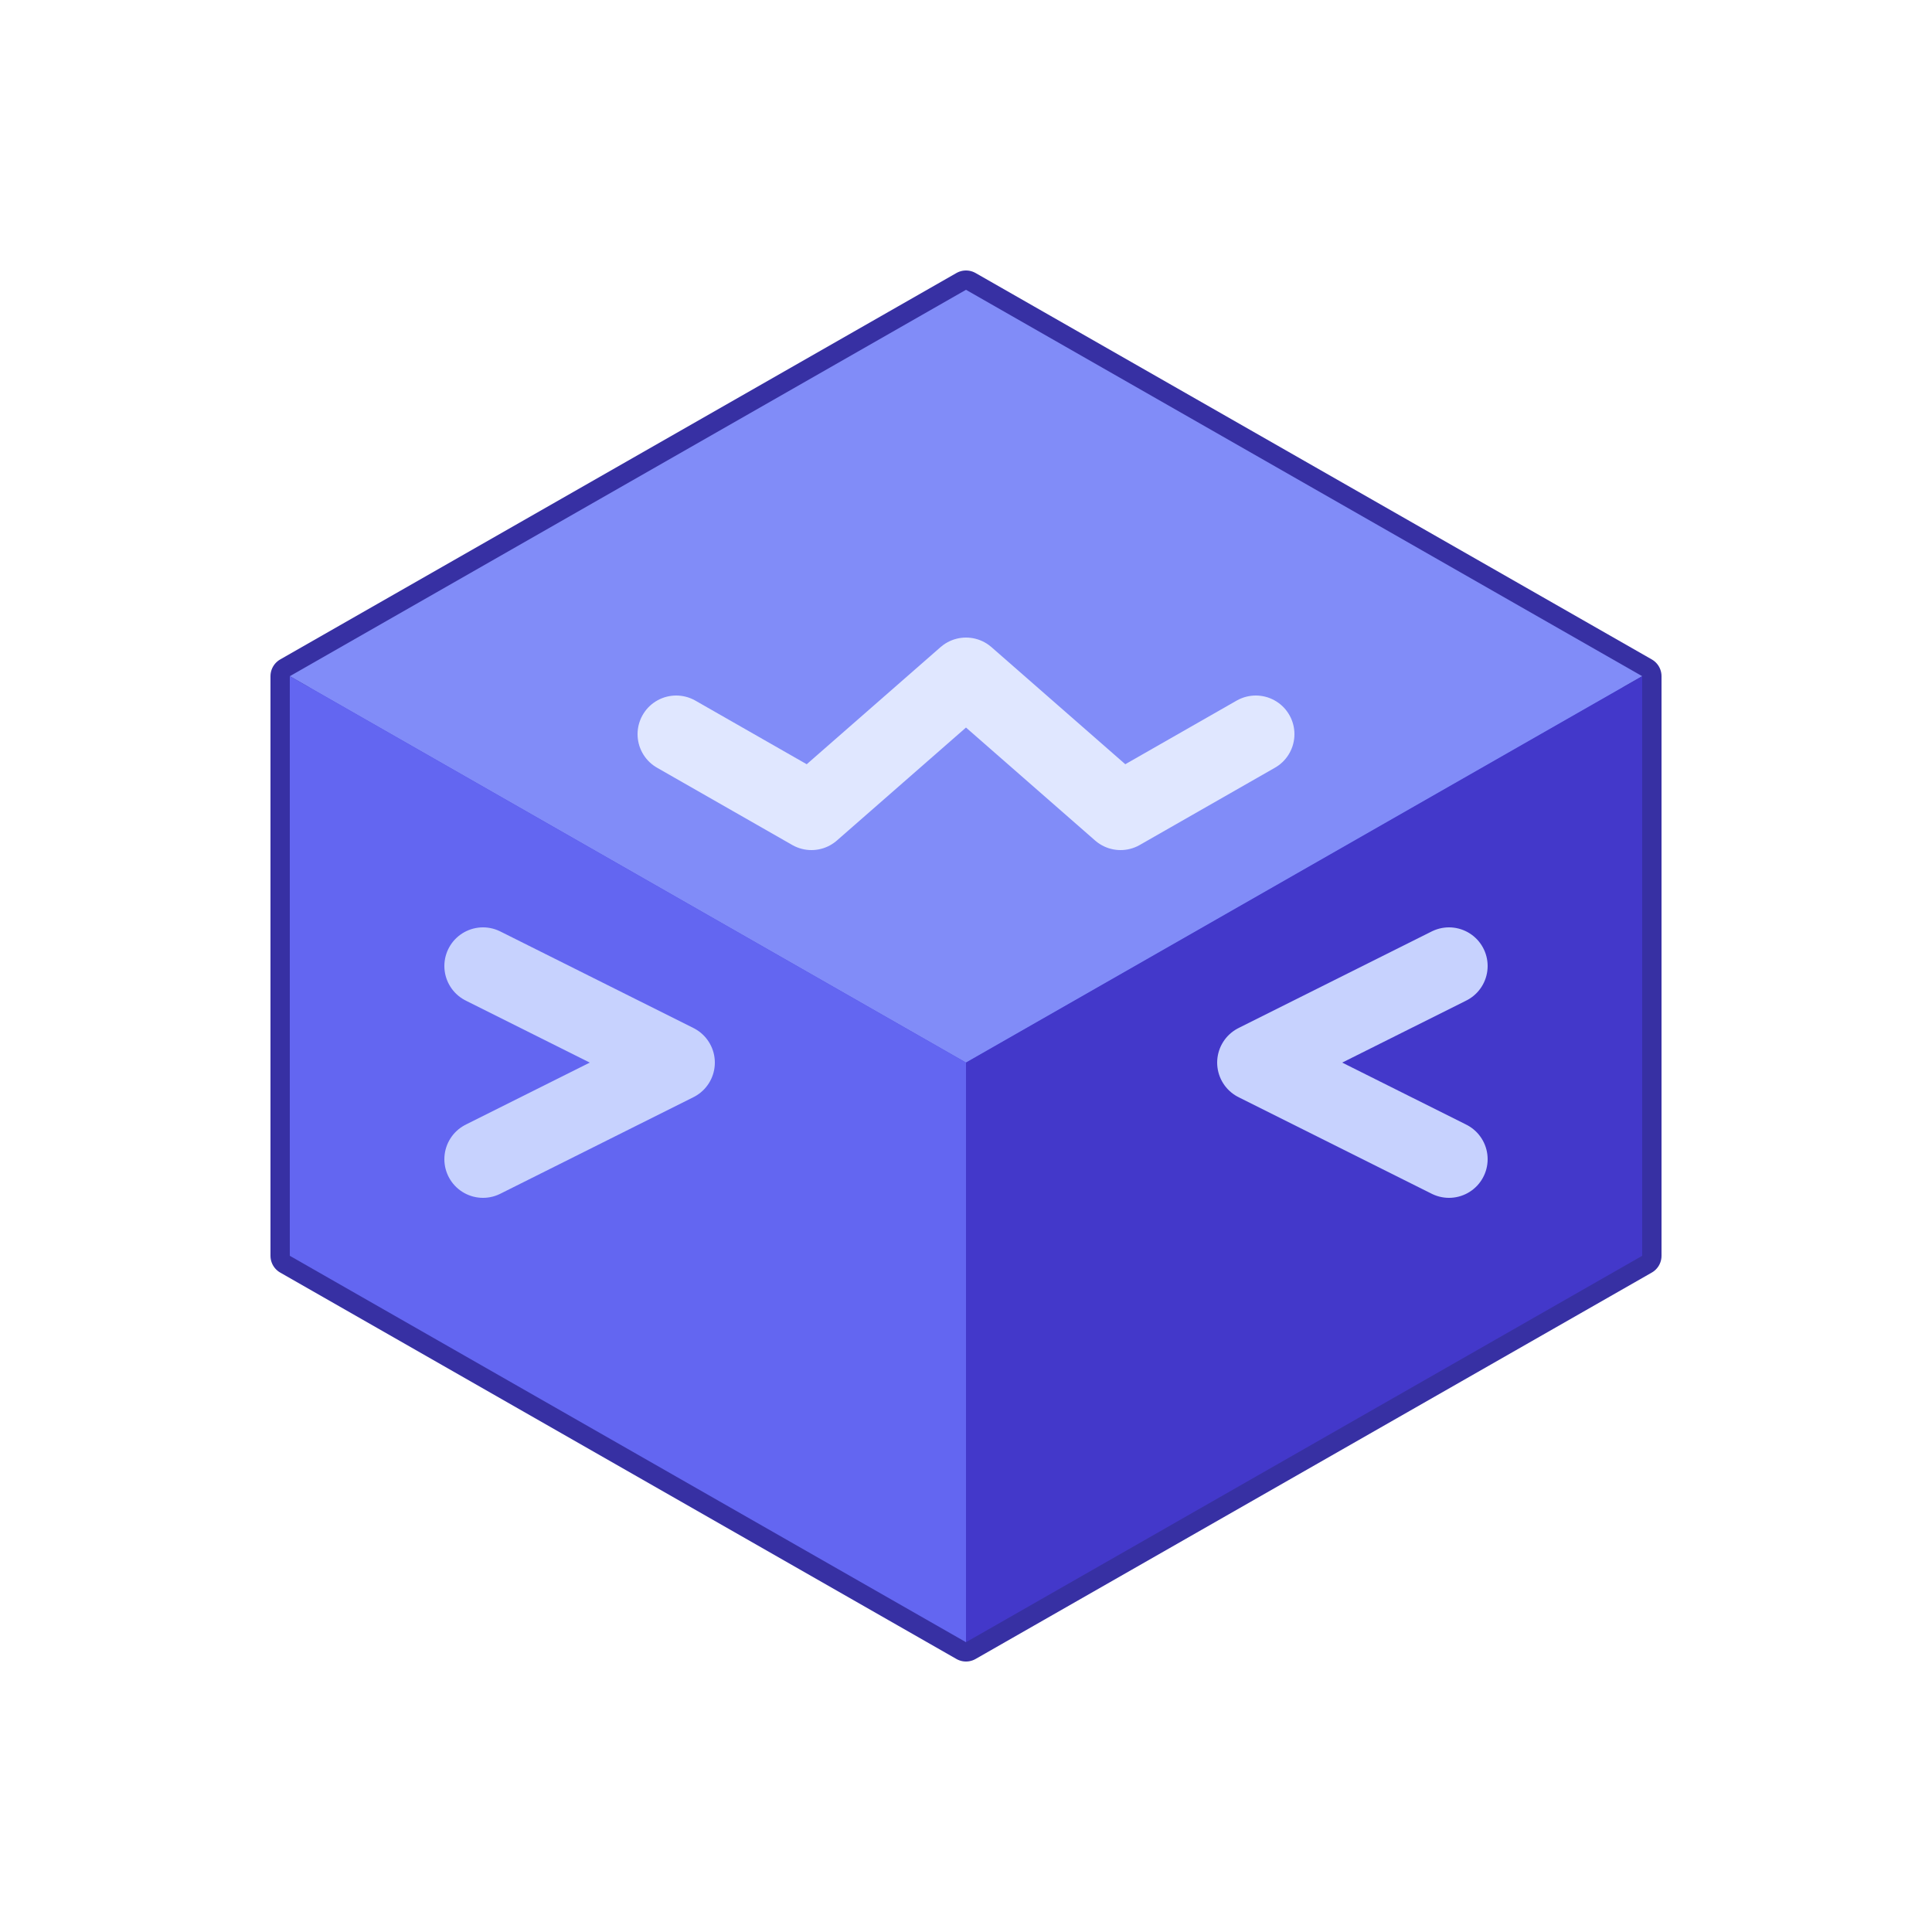
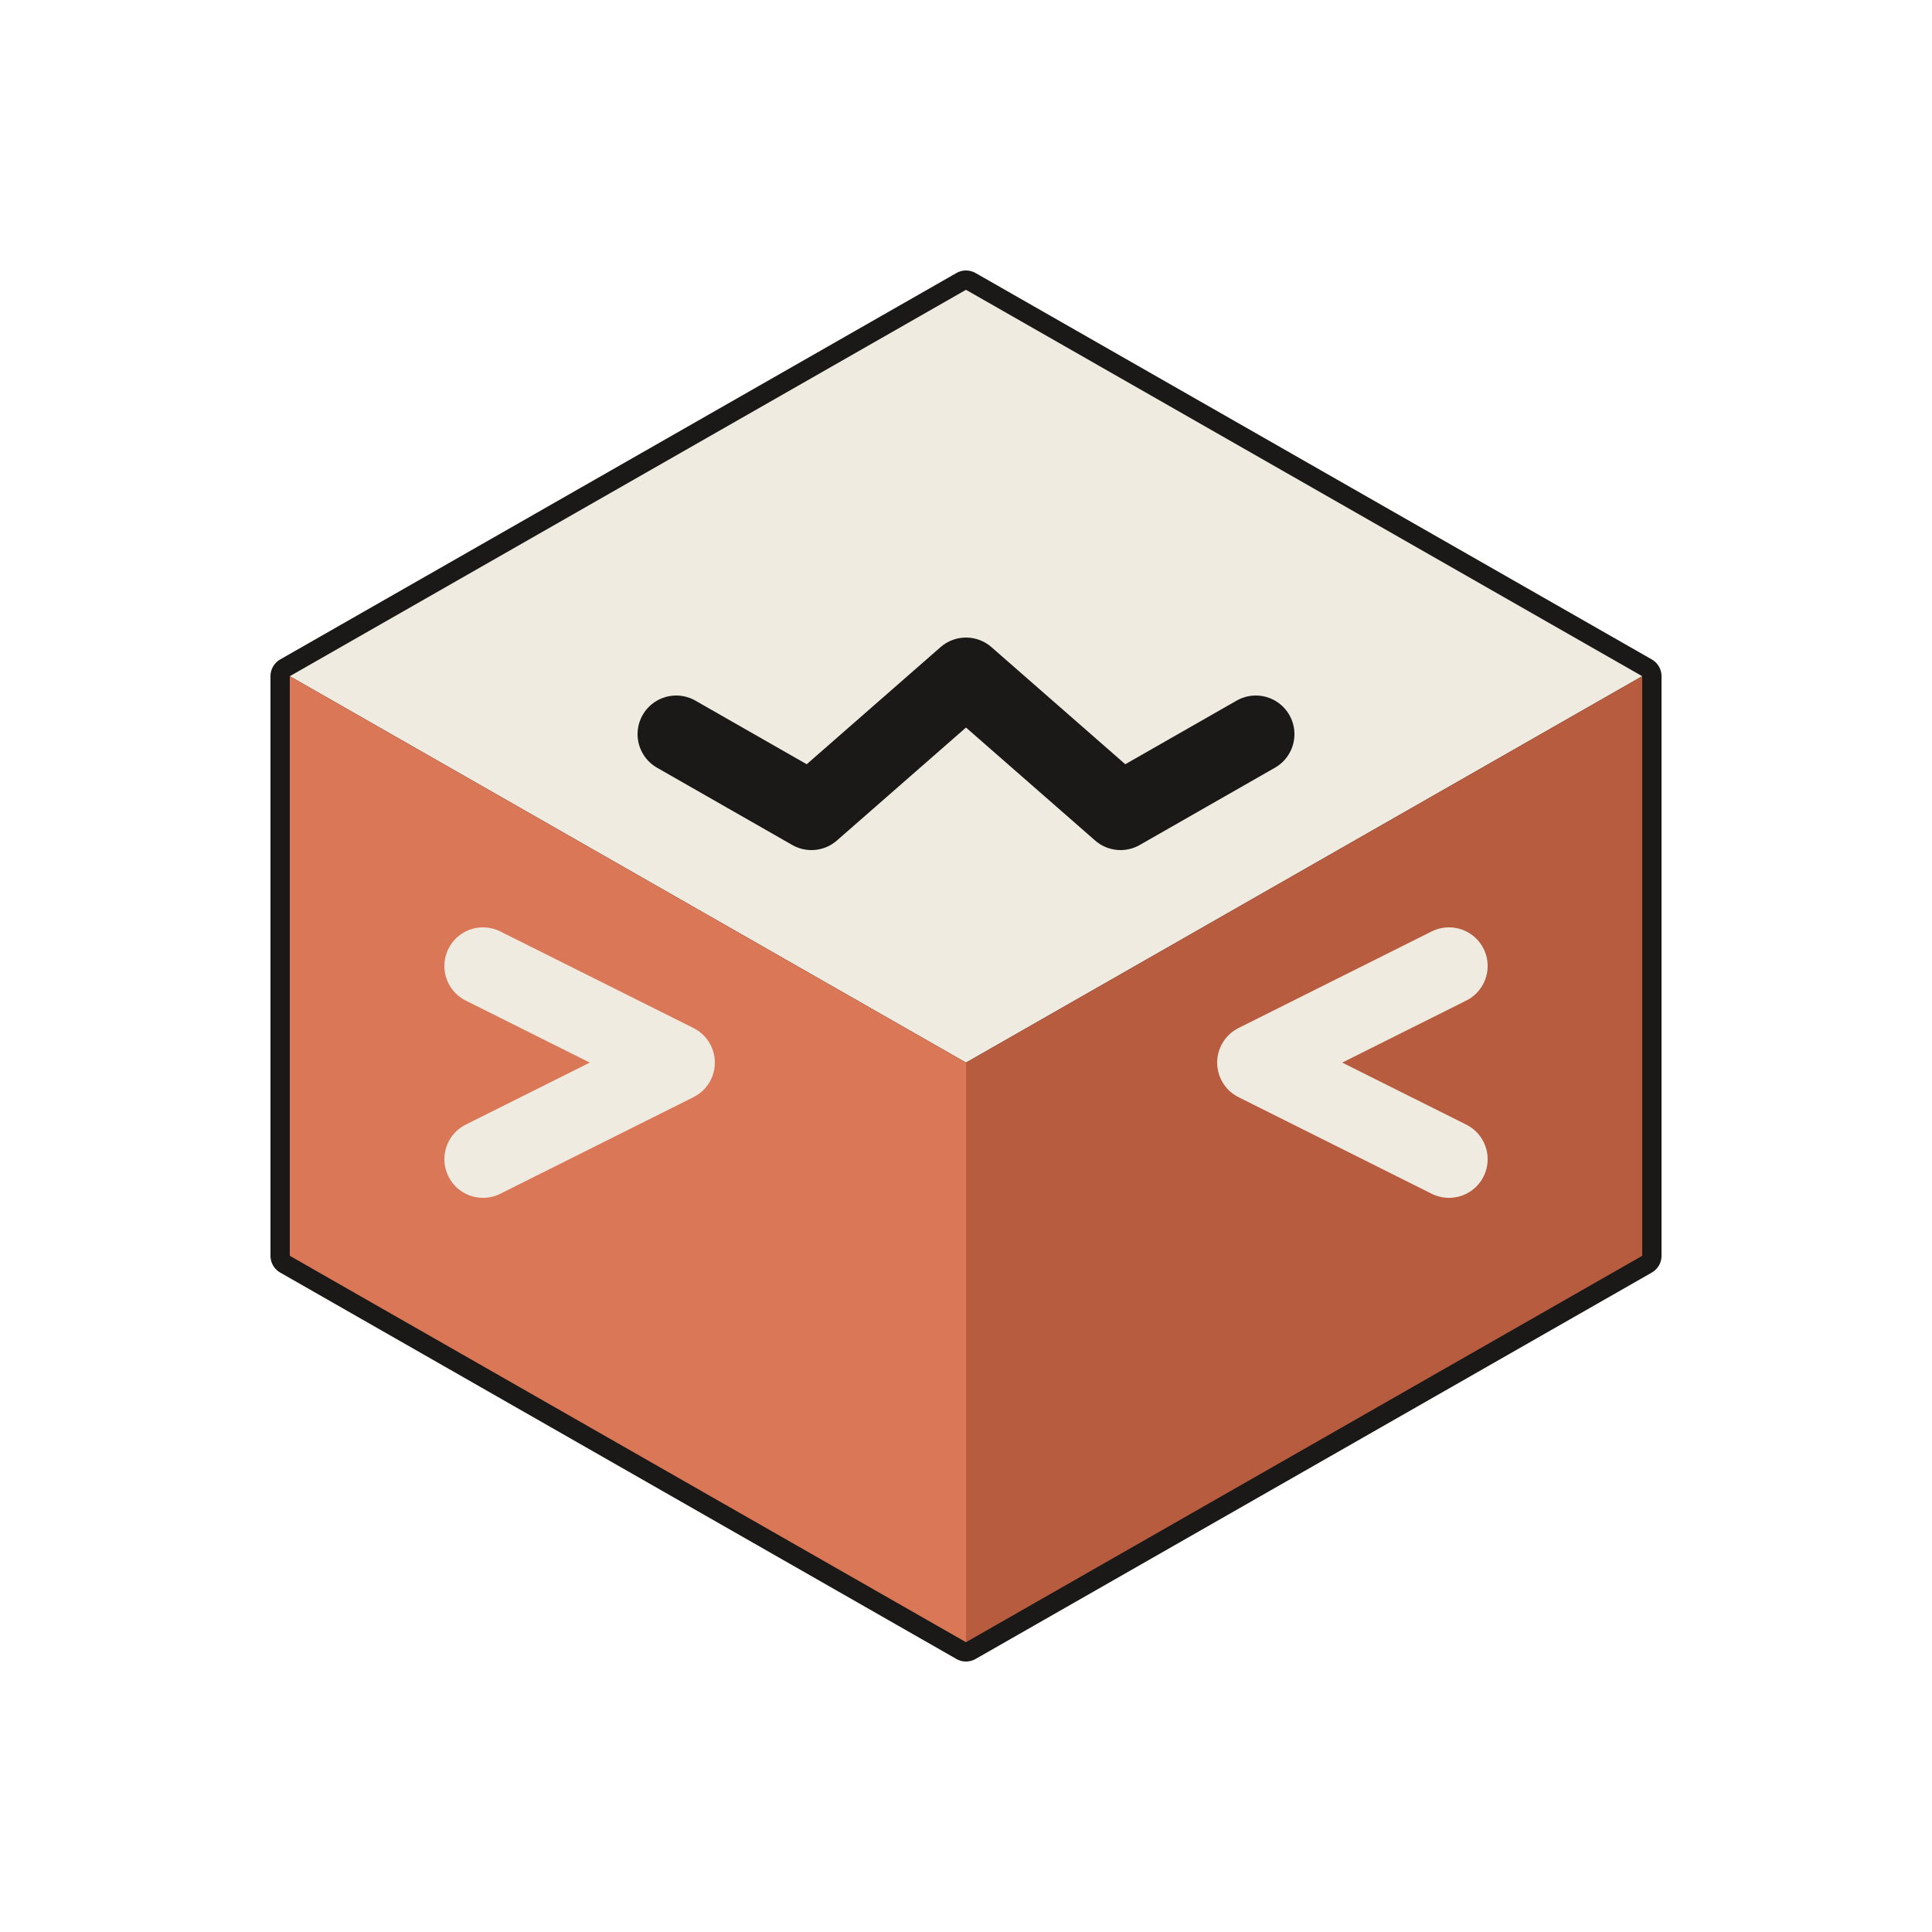
<svg xmlns="http://www.w3.org/2000/svg" viewBox="0 0 100 100" fill="none">
-   <path d="M50 15L85 35V65L50 85L15 65V35Z" fill="#4F46E5" stroke="#3730A3" stroke-width="2" stroke-linejoin="round" />
-   <path d="M50 15L85 35L50 55L15 35Z" fill="#818CF8" />
-   <path d="M15 35L50 55V85L15 65Z" fill="#6366F1" />
-   <path d="M85 35L50 55V85L85 65Z" fill="#4338CA" />
-   <path d="M25 50L35 55L25 60" stroke="#C7D2FE" stroke-width="4" stroke-linecap="round" stroke-linejoin="round" />
-   <path d="M75 50L65 55L75 60" stroke="#C7D2FE" stroke-width="4" stroke-linecap="round" stroke-linejoin="round" />
-   <path d="M35 38L42 42L50 35L58 42L65 38" stroke="#E0E7FF" stroke-width="4" stroke-linecap="round" stroke-linejoin="round" />
+   <path d="M50 15L85 35V65L50 85L15 65V35Z" fill="#1A1918" stroke="#1A1918" stroke-width="2" stroke-linejoin="round" />
+   <path d="M50 15L85 35L50 55L15 35Z" fill="#F0EBE1" />
+   <path d="M15 35L50 55V85L15 65Z" fill="#D97757" />
+   <path d="M85 35L50 55V85L85 65Z" fill="#B85C3F" />
+   <path d="M25 50L35 55L25 60" stroke="#F0EBE1" stroke-width="4" stroke-linecap="round" stroke-linejoin="round" />
+   <path d="M75 50L65 55L75 60" stroke="#F0EBE1" stroke-width="4" stroke-linecap="round" stroke-linejoin="round" />
+   <path d="M35 38L42 42L50 35L58 42L65 38" stroke="#1A1918" stroke-width="4" stroke-linecap="round" stroke-linejoin="round" />
</svg>
